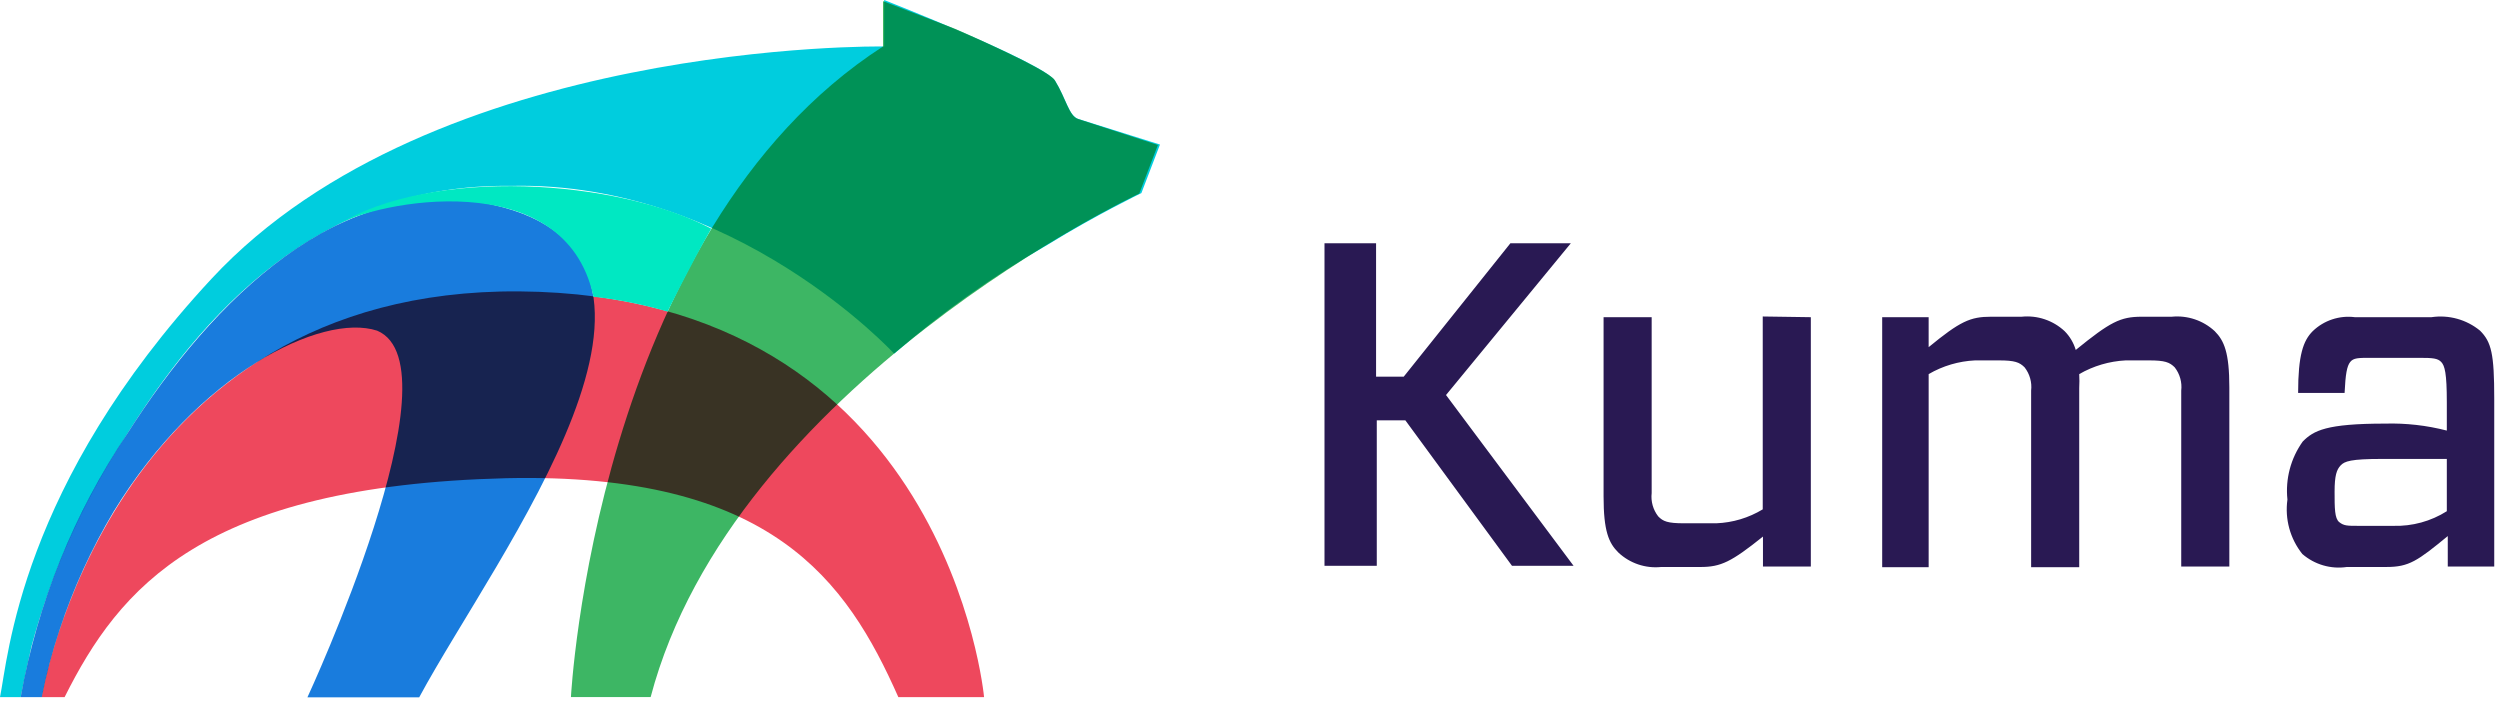
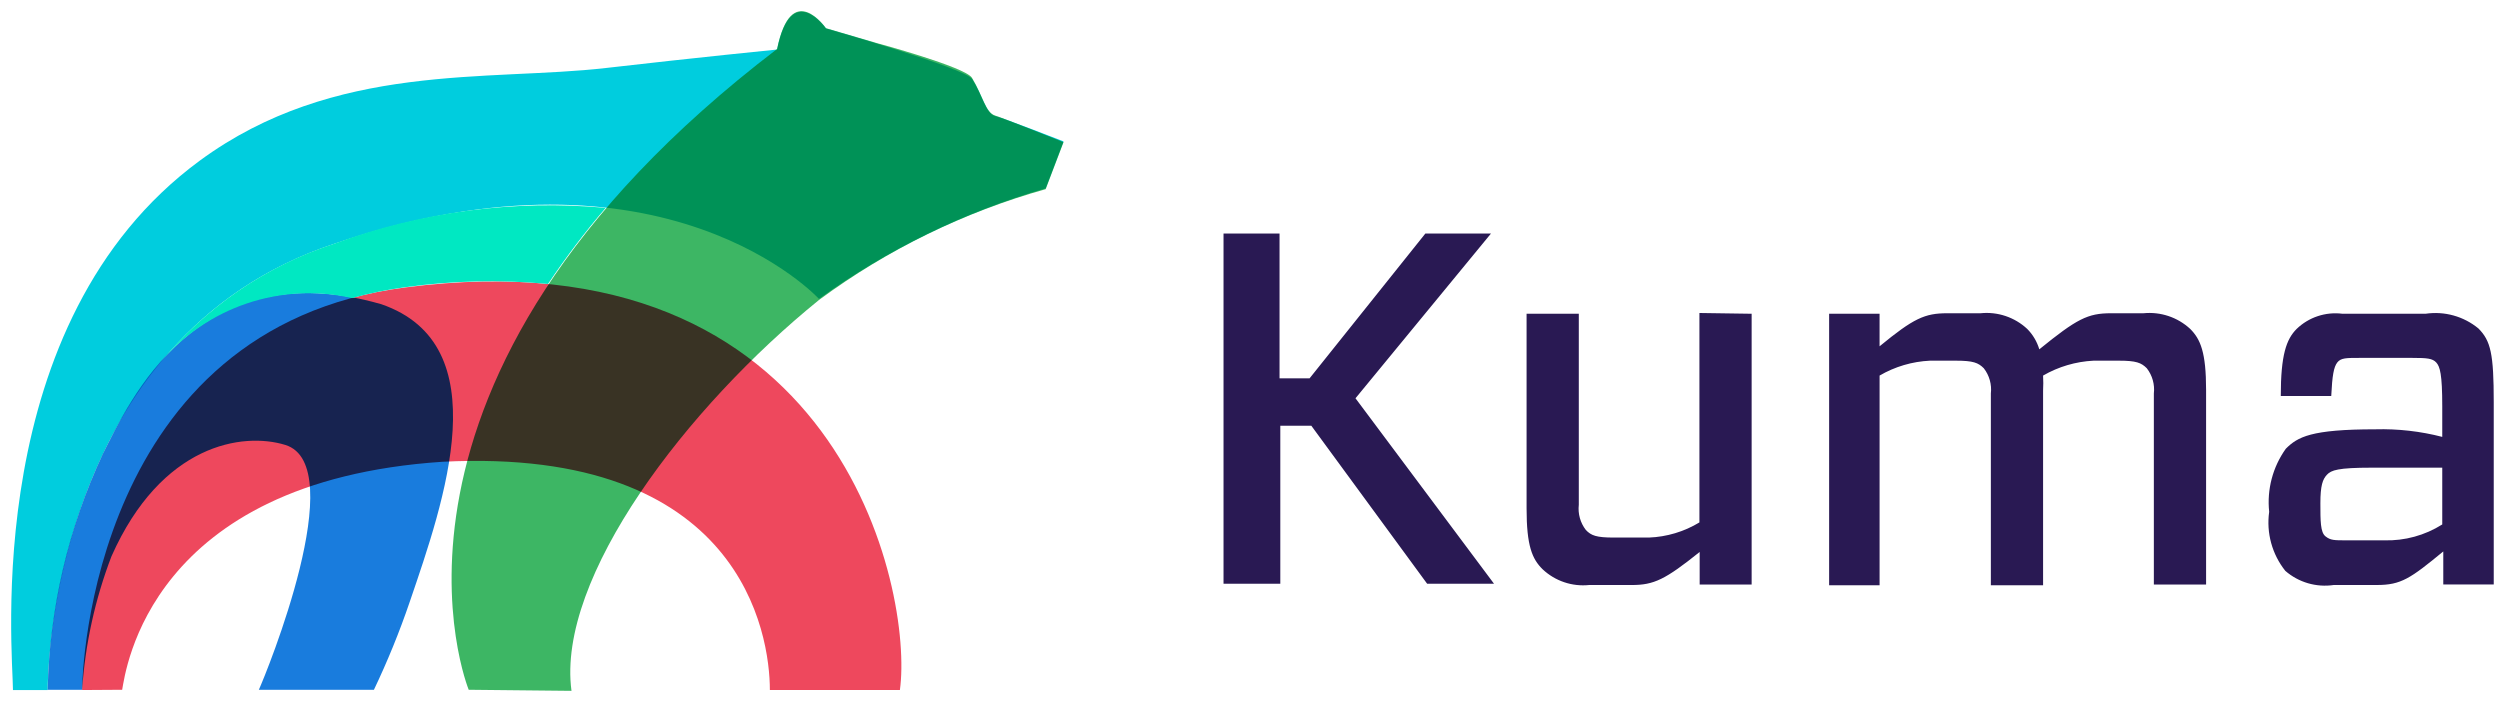
- <svg xmlns="http://www.w3.org/2000/svg" width="177" height="50" viewBox="0 0 177 50">
+ <svg xmlns="http://www.w3.org/2000/svg" width="163" height="46" viewBox="0 0 163 46">
  <g fill-rule="nonzero" fill="none">
-     <path d="M4.574 49.355C8.44 41.639 14.313 34.4 35.832 33.857c18.837-.427 24.118 7.272 27.77 15.498h6.07S67.074 20.877 36.77 20.63C7.584 20.416 2.961 49.355 2.961 49.355h1.613z" fill="#EE485D" />
-     <path d="M1.464 49.355a49.026 49.026 0 0 1 7.551-18.656c6.055-9.526 15.218-18.59 25.862-16.205 16.55 3.701.297 24.677-5.198 34.877h-7.914s10.891-23.443 4.936-25.96c-3.948-1.284-12.7 3.076-18.64 12.783a41.853 41.853 0 0 0-3.85 8.423 37.312 37.312 0 0 0-1.25 4.738H1.464z" fill="#006ED9" opacity=".9" style="mix-blend-mode:multiply" />
-     <path d="M40.422 49.355s1.71-32.903 22.094-46.065V.082l5.1 1.958s6.58 2.846 7.058 3.636c.79 1.283 1.003 2.533 1.645 2.747l5.66 1.843-1.317 3.438s-28.757 13.507-34.597 35.65h-5.643z" fill="#3DB664" style="mix-blend-mode:multiply" />
-     <path d="M76.352 8.423c-.675-.214-.856-1.415-1.645-2.698C73.917 4.442 62.598 0 62.598 0v3.29c-.082 0-31.9-.493-47.627 16.452C1.381 34.384.576 46.607 0 49.355h1.464s.263-1.366.773-3.62A51.543 51.543 0 0 1 8.67 31.258c5.66-9.163 13.935-18.294 27.524-18.097C52.036 12.8 63.306 25.04 63.306 25.04a68.883 68.883 0 0 1 10.924-7.748c3.372-2.073 6.58-3.62 6.58-3.62l1.316-3.438-5.774-1.81z" fill="#00CDDE" style="mix-blend-mode:multiply" />
-     <path d="M23.773 15.975c6.827-4.196 19.922-3.29 26.585.213-1.546 2.715-3.093 5.874-3.093 5.874a31.636 31.636 0 0 0-5.248-1.053c-2.023-9.493-15.563-6.713-18.244-5.034z" fill="#00E8C2" />
+     <path d="M7.965 44.973c.226-1.219 1.74-13.595 20.889-14.866 19.496-.992 21.341 11.228 21.341 14.883h8.478c.887-6.388-3.865-29.94-32.239-26.25-20.367 2.629-21.08 24.962-21.08 26.25l2.61-.017z" fill="#EE485D" />
+     <path d="M30.56 44.973s-8.251-20.14 20.105-41.778c.94-4.595 3.186-1.358 3.186-1.358l3.325.975s5.761 1.55 6.197 2.263c.696 1.15.887 2.263 1.497 2.455.609.191 4.473 1.74 4.473 1.74l-1.166 3.064a45.625 45.625 0 0 0-14.779 7.224c-8.6 6.963-17.129 18.104-16.137 25.485l-6.701-.07z" fill="#3DB664" style="mix-blend-mode:multiply" />
+     <path d="M64.87 7.564c-.61-.191-.766-1.27-1.48-2.402-.418-.713-9.54-3.307-9.54-3.307s-2.245-3.203-3.185 1.375c0 0-5.414.54-11.14 1.201-7.677.888-17.704-.418-26.495 6.04C-1.33 21.021.845 42.536.845 44.991h2.263c0-.906.244-22.996 18.713-29.106 21.533-7.363 31.577 3.604 31.577 3.604a48.114 48.114 0 0 1 14.779-7.207l1.166-3.064s-3.882-1.514-4.473-1.654z" fill="#00CDDE" style="mix-blend-mode:multiply" />
+     <path d="M16.877 44.973h7.503a53.232 53.232 0 0 0 2.333-5.727c2.263-6.615 5.814-16.763-1.846-19.41-12.063-3.48-16.45 6.39-18.156 9.749a38.296 38.296 0 0 0-3.603 15.388h2.246c.202-2.98.847-5.914 1.915-8.704 3.255-7.328 8.564-8.112 11.332-7.259 4.3 1.323-1.219 14.849-1.724 15.963z" fill="#006ED9" opacity=".9" style="mix-blend-mode:multiply" />
+     <path d="M22.953 19.436a25.867 25.867 0 0 1 3.481-.713c3.08-.429 6.2-.499 9.296-.21a51.804 51.804 0 0 1 3.76-4.96 40.542 40.542 0 0 0-17.686 2.332 24.37 24.37 0 0 0-11.385 7.799 12.638 12.638 0 0 1 12.534-4.248z" fill="#00E8C2" />
    <g fill="#291953">
-       <path d="M111.213 17.225l-8.835 10.743 9.032 12.092h-4.36L99.5 29.76h-2.024V40.06h-3.702V17.225h3.652v9.443h1.958l7.551-9.443zM128.207 22.456V40.11h-3.389v-2.122c-2.237 1.793-2.977 2.155-4.425 2.155h-2.78a3.85 3.85 0 0 1-3.028-1.02c-.69-.675-1.052-1.53-1.052-3.981V22.456h3.405V34.91a2.27 2.27 0 0 0 .46 1.645c.346.362.675.494 1.827.494h2.287a6.86 6.86 0 0 0 3.29-.987V22.407l3.405.05zM136.548 22.456v2.123c2.221-1.826 2.945-2.155 4.41-2.155h2.171a3.883 3.883 0 0 1 3.044 1.02c.37.371.64.83.79 1.332 2.45-1.99 3.158-2.352 4.672-2.352h2.122a3.915 3.915 0 0 1 3.043 1.02c.675.674 1.037 1.53 1.037 3.98V40.11h-3.406V27.655a2.254 2.254 0 0 0-.46-1.645c-.362-.362-.691-.494-1.826-.494h-1.646a7.305 7.305 0 0 0-3.29.971c.018.329.018.658 0 .987v12.684h-3.405V27.655a2.254 2.254 0 0 0-.461-1.645c-.362-.362-.691-.494-1.826-.494h-1.678a7.19 7.19 0 0 0-3.29.971v13.671h-3.29V22.456h3.29zM163.743 23.444a3.636 3.636 0 0 1 2.978-.988h5.429a4.409 4.409 0 0 1 3.438.955c.806.806 1.004 1.645 1.004 4.804v11.894h-3.29v-2.155c-2.14 1.76-2.748 2.188-4.327 2.188h-2.814a3.932 3.932 0 0 1-3.158-.921 5.05 5.05 0 0 1-1.053-3.85 5.988 5.988 0 0 1 1.085-4.113c.774-.773 1.646-1.267 5.84-1.267 1.47-.04 2.937.127 4.36.494v-2.007c0-2.073-.148-2.583-.394-2.846-.247-.264-.593-.297-1.547-.297h-3.488c-.822 0-1.184 0-1.414.297-.23.296-.33.839-.395 2.188h-3.29c0-2.682.361-3.702 1.036-4.376zm9.492 12.75v-3.702h-4.59c-2.22 0-2.648.164-2.928.46-.28.297-.428.708-.428 1.86 0 1.151 0 1.892.33 2.155.328.263.575.263 1.365.263h2.468a6.729 6.729 0 0 0 3.783-1.036z" />
+       <path d="M97.213 15.225l-8.835 10.743L97.41 38.06h-4.36L85.5 27.76h-2.024V38.06h-3.702V15.225h3.652v9.443h1.958l7.551-9.443zM114.207 20.456V38.11h-3.389v-2.122c-2.237 1.793-2.977 2.155-4.425 2.155h-2.78a3.85 3.85 0 0 1-3.028-1.02c-.69-.675-1.052-1.53-1.052-3.981V20.456h3.405V32.91a2.27 2.27 0 0 0 .46 1.645c.346.362.675.494 1.827.494h2.287a6.86 6.86 0 0 0 3.29-.987V20.407l3.405.05zM122.548 20.456v2.123c2.221-1.826 2.945-2.155 4.41-2.155h2.171a3.883 3.883 0 0 1 3.044 1.02c.37.371.64.83.79 1.332 2.45-1.99 3.158-2.352 4.672-2.352h2.122a3.915 3.915 0 0 1 3.043 1.02c.675.674 1.037 1.53 1.037 3.98V38.11h-3.406V25.655a2.254 2.254 0 0 0-.46-1.645c-.362-.362-.691-.494-1.826-.494h-1.646a7.305 7.305 0 0 0-3.29.971c.018.329.018.658 0 .987v12.684h-3.405V25.655a2.254 2.254 0 0 0-.461-1.645c-.362-.362-.691-.494-1.826-.494h-1.678a7.19 7.19 0 0 0-3.29.971v13.671h-3.29V20.456h3.29zM149.743 21.444a3.636 3.636 0 0 1 2.978-.988h5.429a4.409 4.409 0 0 1 3.438.955c.806.806 1.004 1.645 1.004 4.804v11.894h-3.29v-2.155c-2.14 1.76-2.748 2.188-4.327 2.188h-2.814a3.932 3.932 0 0 1-3.158-.921 5.05 5.05 0 0 1-1.053-3.85 5.988 5.988 0 0 1 1.085-4.113c.774-.773 1.646-1.267 5.84-1.267 1.47-.04 2.937.127 4.36.494v-2.007c0-2.073-.148-2.583-.394-2.846-.247-.264-.593-.297-1.547-.297h-3.488c-.822 0-1.184 0-1.414.297-.23.296-.33.839-.395 2.188h-3.29c0-2.682.361-3.702 1.036-4.376zm9.492 12.75v-3.702h-4.59c-2.22 0-2.648.164-2.928.46-.28.297-.428.708-.428 1.86 0 1.151 0 1.892.33 2.155.328.263.575.263 1.365.263h2.468a6.729 6.729 0 0 0 3.783-1.036z" />
    </g>
  </g>
</svg>
